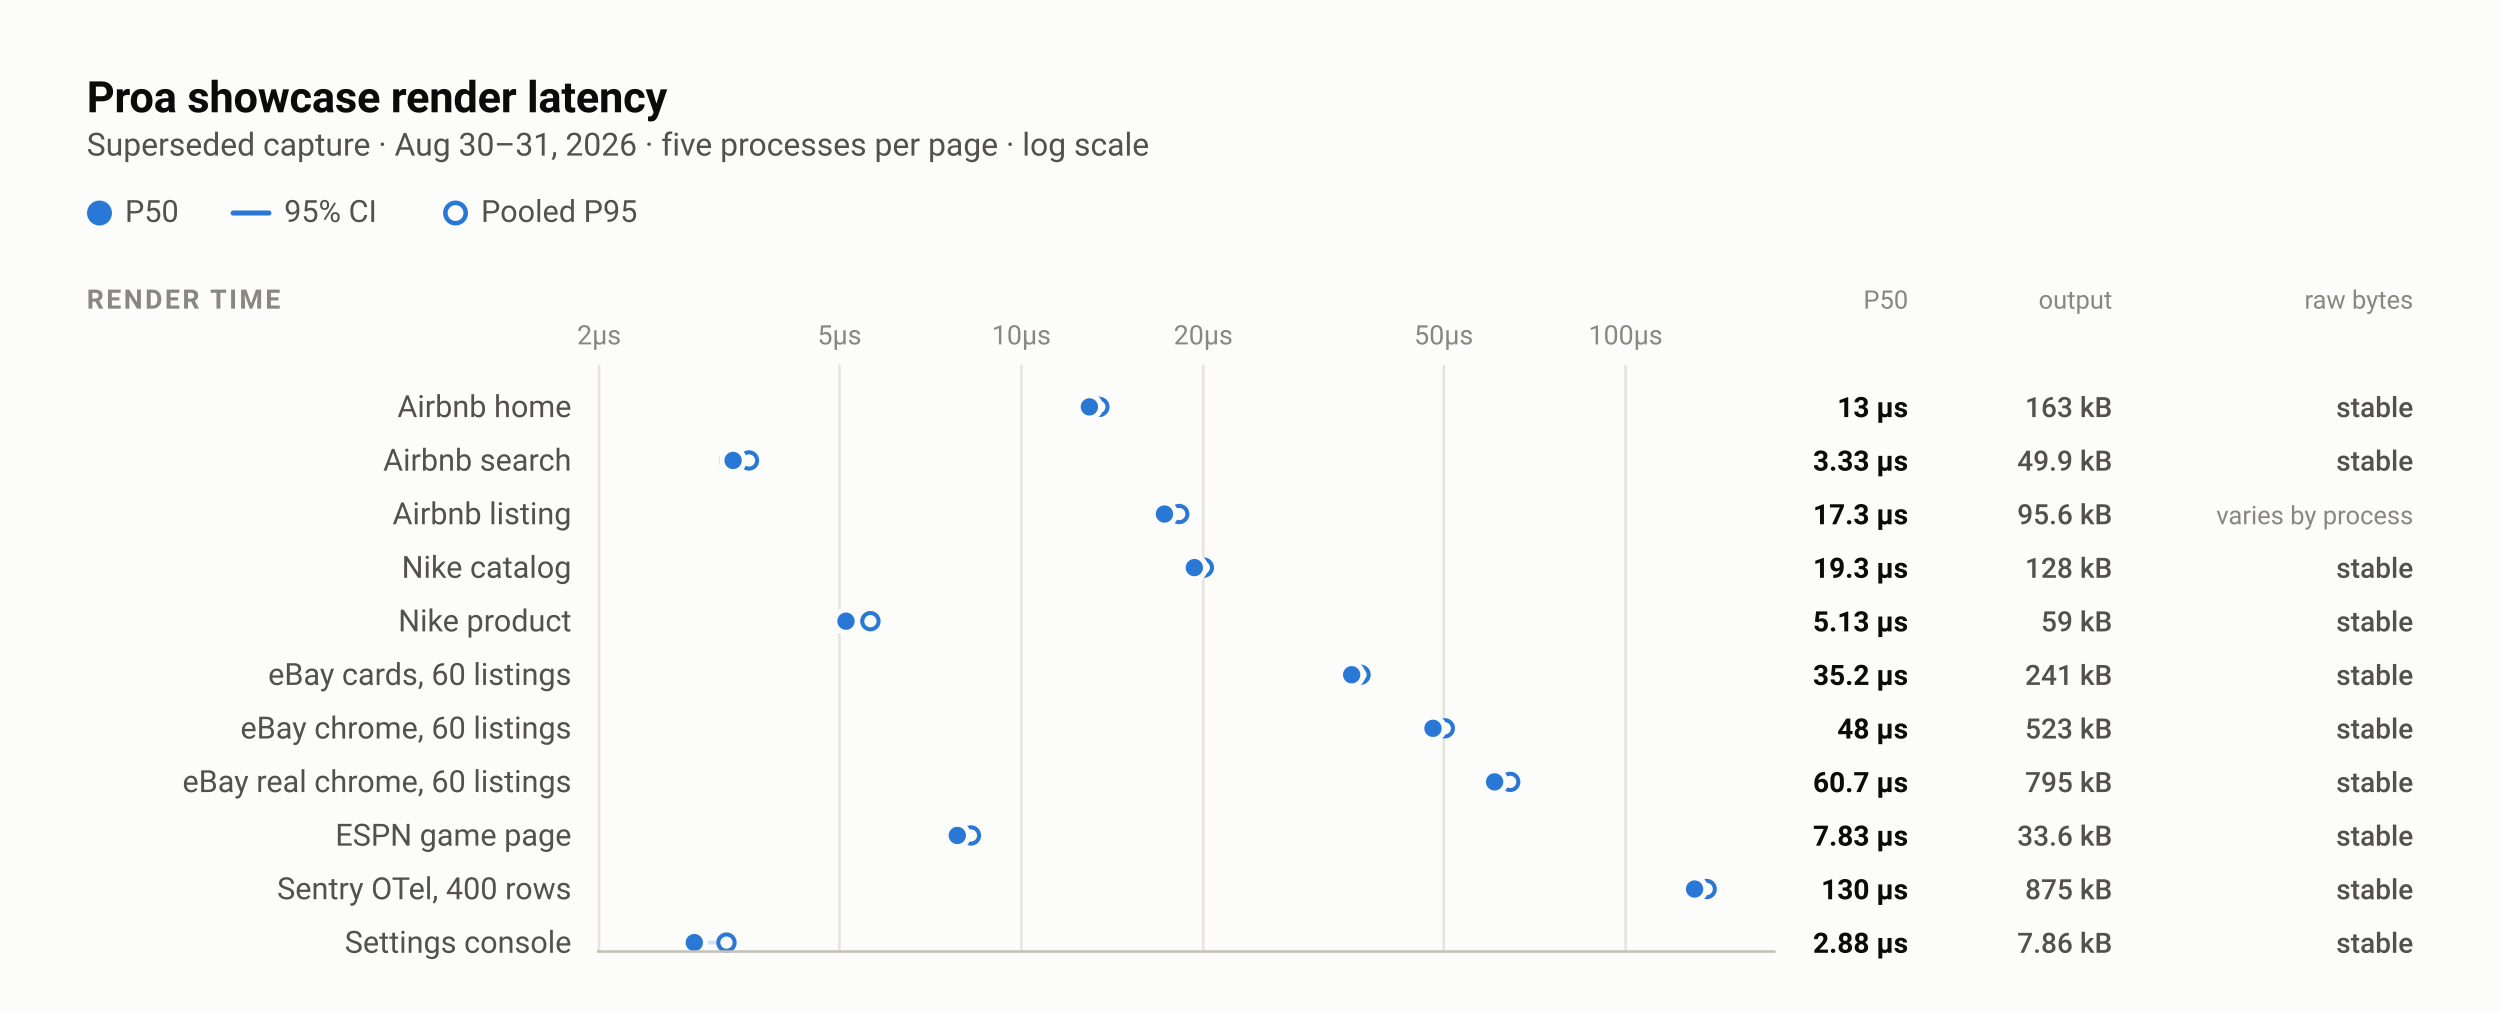
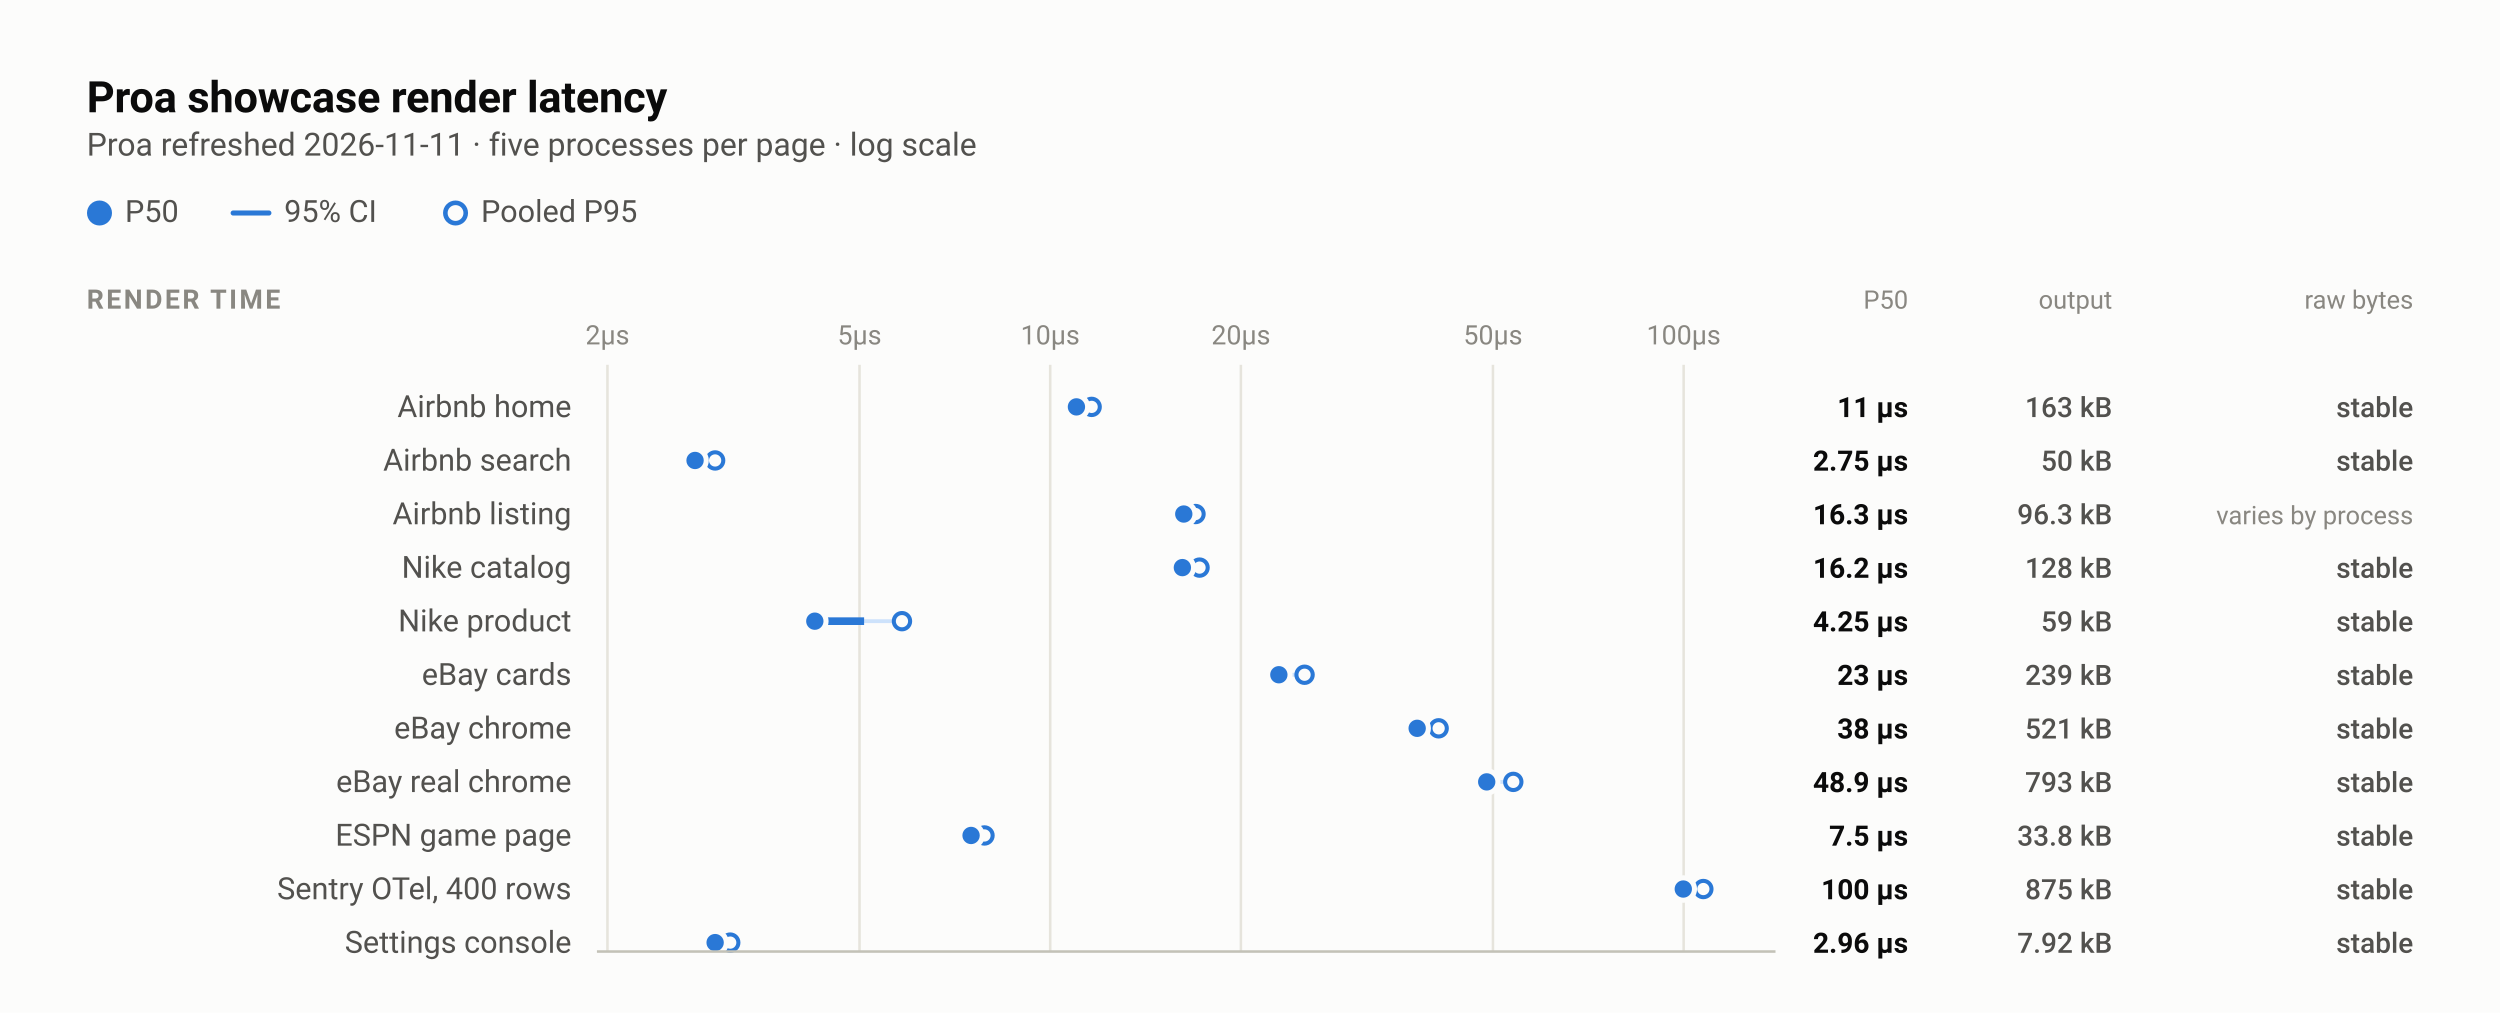
<svg xmlns="http://www.w3.org/2000/svg" width="980" height="397" viewBox="0 0 980 397" role="img" aria-labelledby="ttl dsc">
  <style>
  text { font-family: system-ui, -apple-system, "Segoe UI", Roboto, "Helvetica Neue", Arial, sans-serif; }
  .t   { font-size: 17px; font-weight: 600; fill: #0b0b0b; letter-spacing: -.005em; }
  .d   { font-size: 12.5px; font-weight: 400; fill: #52514e; }
  .eb  { font-size: 10.5px; font-weight: 600; fill: #898781; letter-spacing: .09em; }
  .cat { font-size: 12px; font-weight: 400; fill: #52514e; }
  .catb{ font-size: 12px; font-weight: 600; fill: #0b0b0b; }
  .lg  { font-size: 12px; font-weight: 400; fill: #52514e; }
  .tick{ font-size: 10.5px; font-weight: 400; fill: #898781; font-variant-numeric: tabular-nums; }
  .val { font-size: 11px; font-weight: 500; fill: #52514e; font-variant-numeric: tabular-nums;
         paint-order: stroke; stroke: #fcfcfb; stroke-width: 3.5px; stroke-linejoin: round; }
  .valb{ font-size: 11px; font-weight: 600; fill: #0b0b0b; font-variant-numeric: tabular-nums;
         paint-order: stroke; stroke: #fcfcfb; stroke-width: 3.5px; stroke-linejoin: round; }
  .valw{ font-size: 11px; font-weight: 600; fill: #fcfcfb; font-variant-numeric: tabular-nums; }
  .note{ font-size: 10px; font-weight: 400; fill: #898781; }
  .mono{ font-family: ui-monospace, SFMono-Regular, "SF Mono", Menlo, Consolas, monospace; }
  .end { text-anchor: end; }
  .mid { text-anchor: middle; }
</style>
  <rect width="980" height="397" fill="#fcfcfb" />
  <text x="34" y="44" class="t">Proa showcase render latency</text>
-   <text x="34" y="61" class="d">Superseded capture · Aug 30–31, 2026 · five processes per page · log scale</text>
+   <text x="34" y="61" class="d">Proa refreshed 2026-11-11 · five processes per page · log scale</text>
  <circle cx="39" cy="83.5" r="4" fill="#2a78d6" stroke="#2a78d6" stroke-width="1.8" />
  <text x="49" y="87" class="lg">P50</text>
  <path d="M91.4 83.5h14" stroke="#2a78d6" stroke-width="2" stroke-linecap="round" />
  <text x="111.4" y="87" class="lg">95% CI</text>
  <circle cx="178.57" cy="83.5" r="4" fill="#fcfcfb" stroke="#2a78d6" stroke-width="1.8" />
  <text x="188.57" y="87" class="lg">Pooled P95</text>
  <text x="34" y="121" class="eb">RENDER TIME</text>
  <text x="748" y="121" class="note end">P50</text>
  <text x="828" y="121" class="note end">output</text>
  <text x="946" y="121" class="note end">raw bytes</text>
-   <path d="M234.84 143L234.84 373" stroke="#e6e4dc" stroke-width="1" />
-   <text x="234.84" y="135" class="tick mid">2µs</text>
-   <path d="M329.09 143L329.09 373" stroke="#e6e4dc" stroke-width="1" />
-   <text x="329.09" y="135" class="tick mid">5µs</text>
-   <path d="M400.38 143L400.38 373" stroke="#e6e4dc" stroke-width="1" />
-   <text x="400.38" y="135" class="tick mid">10µs</text>
-   <path d="M471.68 143L471.68 373" stroke="#e6e4dc" stroke-width="1" />
-   <text x="471.68" y="135" class="tick mid">20µs</text>
-   <path d="M565.93 143L565.93 373" stroke="#e6e4dc" stroke-width="1" />
-   <text x="565.93" y="135" class="tick mid">50µs</text>
-   <path d="M637.23 143L637.23 373" stroke="#e6e4dc" stroke-width="1" />
-   <text x="637.23" y="135" class="tick mid">100µs</text>
+   <path d="M238.12 143L238.12 373" stroke="#e6e4dc" stroke-width="1" />
+   <text x="238.12" y="135" class="tick mid">2µs</text>
+   <path d="M336.93 143L336.93 373" stroke="#e6e4dc" stroke-width="1" />
+   <text x="336.93" y="135" class="tick mid">5µs</text>
+   <path d="M411.68 143L411.68 373" stroke="#e6e4dc" stroke-width="1" />
+   <text x="411.68" y="135" class="tick mid">10µs</text>
+   <path d="M486.43 143L486.43 373" stroke="#e6e4dc" stroke-width="1" />
+   <text x="486.43" y="135" class="tick mid">20µs</text>
+   <path d="M585.24 143L585.24 373" stroke="#e6e4dc" stroke-width="1" />
+   <text x="585.24" y="135" class="tick mid">50µs</text>
+   <path d="M659.99 143L659.99 373" stroke="#e6e4dc" stroke-width="1" />
+   <text x="659.99" y="135" class="tick mid">100µs</text>
  <text x="224" y="163.5" class="cat end">Airbnb home</text>
-   <path d="M427.04 159.5L430.94 159.5" stroke="#cde2fb" stroke-width="1.5" />
-   <path d="M427.04 159.5L427.37 159.5" stroke="#2a78d6" stroke-width="3" />
-   <circle cx="430.94" cy="159.5" r="3.2" fill="#fcfcfb" stroke="#2a78d6" stroke-width="1.6" />
-   <circle cx="427.04" cy="159.5" r="4.4" fill="#2a78d6" stroke="#fcfcfb" stroke-width="2" />
-   <text x="748" y="163.5" class="valb end">13 µs</text>
+   <path d="M421.96 159.5L427.92 159.5" stroke="#cde2fb" stroke-width="1.5" />
+   <path d="M421.55 159.5L423.18 159.5" stroke="#2a78d6" stroke-width="3" />
+   <circle cx="427.92" cy="159.5" r="3.2" fill="#fcfcfb" stroke="#2a78d6" stroke-width="1.6" />
+   <circle cx="421.96" cy="159.5" r="4.4" fill="#2a78d6" stroke="#fcfcfb" stroke-width="2" />
+   <text x="748" y="163.5" class="valb end">11 µs</text>
  <text x="828" y="163.5" class="val end">163 kB</text>
  <text x="946" y="163.5" class="val end">stable</text>
  <text x="224" y="184.5" class="cat end">Airbnb search</text>
-   <path d="M287.37 180.5L293.6 180.5" stroke="#cde2fb" stroke-width="1.5" />
-   <path d="M282.11 180.5L289.9 180.5" stroke="#2a78d6" stroke-width="3" />
-   <circle cx="293.6" cy="180.5" r="3.2" fill="#fcfcfb" stroke="#2a78d6" stroke-width="1.6" />
-   <circle cx="287.37" cy="180.5" r="4.4" fill="#2a78d6" stroke="#fcfcfb" stroke-width="2" />
-   <text x="748" y="184.5" class="valb end">3.33 µs</text>
-   <text x="828" y="184.5" class="val end">49.9 kB</text>
+   <path d="M272.46 180.5L280.33 180.5" stroke="#cde2fb" stroke-width="1.5" />
+   <path d="M272.46 180.5L274.1 180.5" stroke="#2a78d6" stroke-width="3" />
+   <circle cx="280.33" cy="180.5" r="3.2" fill="#fcfcfb" stroke="#2a78d6" stroke-width="1.6" />
+   <circle cx="272.46" cy="180.5" r="4.4" fill="#2a78d6" stroke="#fcfcfb" stroke-width="2" />
+   <text x="748" y="184.5" class="valb end">2.75 µs</text>
+   <text x="828" y="184.5" class="val end">50 kB</text>
  <text x="946" y="184.5" class="val end">stable</text>
  <text x="224" y="205.5" class="cat end">Airbnb listing</text>
-   <path d="M456.47 201.5L462.26 201.5" stroke="#cde2fb" stroke-width="1.5" />
-   <path d="M455.47 201.5L456.72 201.5" stroke="#2a78d6" stroke-width="3" />
-   <circle cx="462.26" cy="201.5" r="3.2" fill="#fcfcfb" stroke="#2a78d6" stroke-width="1.6" />
-   <circle cx="456.47" cy="201.5" r="4.4" fill="#2a78d6" stroke="#fcfcfb" stroke-width="2" />
-   <text x="748" y="205.5" class="valb end">17.3 µs</text>
-   <text x="828" y="205.5" class="val end">95.6 kB</text>
+   <path d="M464.04 201.5L468.64 201.5" stroke="#cde2fb" stroke-width="1.5" />
+   <path d="M463.21 201.5L464.59 201.5" stroke="#2a78d6" stroke-width="3" />
+   <circle cx="468.64" cy="201.5" r="3.2" fill="#fcfcfb" stroke="#2a78d6" stroke-width="1.6" />
+   <circle cx="464.04" cy="201.5" r="4.4" fill="#2a78d6" stroke="#fcfcfb" stroke-width="2" />
+   <text x="748" y="205.5" class="valb end">16.3 µs</text>
+   <text x="828" y="205.5" class="val end">96.3 kB</text>
  <text x="946" y="205.5" class="note end">varies by process</text>
  <text x="224" y="226.5" class="cat end">Nike catalog</text>
-   <path d="M468.19 222.5L471.9 222.5" stroke="#cde2fb" stroke-width="1.5" />
-   <path d="M467.75 222.5L468.64 222.5" stroke="#2a78d6" stroke-width="3" />
-   <circle cx="471.9" cy="222.5" r="3.2" fill="#fcfcfb" stroke="#2a78d6" stroke-width="1.6" />
-   <circle cx="468.19" cy="222.5" r="4.4" fill="#2a78d6" stroke="#fcfcfb" stroke-width="2" />
-   <text x="748" y="226.5" class="valb end">19.3 µs</text>
+   <path d="M463.49 222.5L470.22 222.5" stroke="#cde2fb" stroke-width="1.5" />
+   <path d="M462.65 222.5L465.41 222.5" stroke="#2a78d6" stroke-width="3" />
+   <circle cx="470.22" cy="222.5" r="3.2" fill="#fcfcfb" stroke="#2a78d6" stroke-width="1.6" />
+   <circle cx="463.49" cy="222.5" r="4.4" fill="#2a78d6" stroke="#fcfcfb" stroke-width="2" />
+   <text x="748" y="226.5" class="valb end">16.2 µs</text>
  <text x="828" y="226.5" class="val end">128 kB</text>
  <text x="946" y="226.5" class="val end">stable</text>
  <text x="224" y="247.5" class="cat end">Nike product</text>
-   <path d="M331.63 243.5L341.2 243.5" stroke="#cde2fb" stroke-width="1.5" />
-   <path d="M329.09 243.5L334.1 243.5" stroke="#2a78d6" stroke-width="3" />
-   <circle cx="341.2" cy="243.5" r="3.2" fill="#fcfcfb" stroke="#2a78d6" stroke-width="1.6" />
-   <circle cx="331.63" cy="243.5" r="4.4" fill="#2a78d6" stroke="#fcfcfb" stroke-width="2" />
-   <text x="748" y="247.5" class="valb end">5.13 µs</text>
+   <path d="M319.41 243.5L353.57 243.5" stroke="#cde2fb" stroke-width="1.5" />
+   <path d="M319.41 243.5L338.73 243.5" stroke="#2a78d6" stroke-width="3" />
+   <circle cx="353.57" cy="243.5" r="3.2" fill="#fcfcfb" stroke="#2a78d6" stroke-width="1.6" />
+   <circle cx="319.41" cy="243.5" r="4.4" fill="#2a78d6" stroke="#fcfcfb" stroke-width="2" />
+   <text x="748" y="247.5" class="valb end">4.25 µs</text>
  <text x="828" y="247.5" class="val end">59 kB</text>
  <text x="946" y="247.5" class="val end">stable</text>
-   <text x="224" y="268.5" class="cat end">eBay cards, 60 listings</text>
-   <path d="M529.85 264.5L533.32 264.5" stroke="#cde2fb" stroke-width="1.5" />
-   <path d="M529.24 264.5L529.98 264.5" stroke="#2a78d6" stroke-width="3" />
-   <circle cx="533.32" cy="264.5" r="3.2" fill="#fcfcfb" stroke="#2a78d6" stroke-width="1.6" />
-   <circle cx="529.85" cy="264.5" r="4.4" fill="#2a78d6" stroke="#fcfcfb" stroke-width="2" />
-   <text x="748" y="268.5" class="valb end">35.2 µs</text>
-   <text x="828" y="268.5" class="val end">241 kB</text>
+   <text x="224" y="268.5" class="cat end">eBay cards</text>
+   <path d="M501.31 264.5L511.39 264.5" stroke="#cde2fb" stroke-width="1.5" />
+   <path d="M501.11 264.5L501.5 264.5" stroke="#2a78d6" stroke-width="3" />
+   <circle cx="511.39" cy="264.5" r="3.2" fill="#fcfcfb" stroke="#2a78d6" stroke-width="1.6" />
+   <circle cx="501.31" cy="264.5" r="4.4" fill="#2a78d6" stroke="#fcfcfb" stroke-width="2" />
+   <text x="748" y="268.5" class="valb end">23 µs</text>
+   <text x="828" y="268.5" class="val end">239 kB</text>
  <text x="946" y="268.5" class="val end">stable</text>
-   <text x="224" y="289.5" class="cat end">eBay chrome, 60 listings</text>
-   <path d="M561.73 285.5L566.36 285.5" stroke="#cde2fb" stroke-width="1.5" />
-   <path d="M561.19 285.5L562 285.5" stroke="#2a78d6" stroke-width="3" />
-   <circle cx="566.36" cy="285.5" r="3.2" fill="#fcfcfb" stroke="#2a78d6" stroke-width="1.6" />
-   <circle cx="561.73" cy="285.5" r="4.4" fill="#2a78d6" stroke="#fcfcfb" stroke-width="2" />
-   <text x="748" y="289.5" class="valb end">48 µs</text>
-   <text x="828" y="289.5" class="val end">523 kB</text>
+   <text x="224" y="289.5" class="cat end">eBay chrome</text>
+   <path d="M555.53 285.5L563.95 285.5" stroke="#cde2fb" stroke-width="1.5" />
+   <path d="M555.05 285.5L555.53 285.5" stroke="#2a78d6" stroke-width="3" />
+   <circle cx="563.95" cy="285.5" r="3.2" fill="#fcfcfb" stroke="#2a78d6" stroke-width="1.6" />
+   <circle cx="555.53" cy="285.5" r="4.4" fill="#2a78d6" stroke="#fcfcfb" stroke-width="2" />
+   <text x="748" y="289.5" class="valb end">38 µs</text>
+   <text x="828" y="289.5" class="val end">521 kB</text>
  <text x="946" y="289.5" class="val end">stable</text>
-   <text x="224" y="310.5" class="cat end">eBay real chrome, 60 listings</text>
-   <path d="M585.89 306.5L591.99 306.5" stroke="#cde2fb" stroke-width="1.5" />
-   <path d="M585.82 306.5L586.6 306.5" stroke="#2a78d6" stroke-width="3" />
-   <circle cx="591.99" cy="306.5" r="3.2" fill="#fcfcfb" stroke="#2a78d6" stroke-width="1.6" />
-   <circle cx="585.89" cy="306.5" r="4.4" fill="#2a78d6" stroke="#fcfcfb" stroke-width="2" />
-   <text x="748" y="310.5" class="valb end">60.7 µs</text>
-   <text x="828" y="310.5" class="val end">795 kB</text>
+   <text x="224" y="310.5" class="cat end">eBay real chrome</text>
+   <path d="M582.79 306.5L593.21 306.5" stroke="#cde2fb" stroke-width="1.5" />
+   <path d="M582.6 306.5L583.06 306.5" stroke="#2a78d6" stroke-width="3" />
+   <circle cx="593.21" cy="306.5" r="3.2" fill="#fcfcfb" stroke="#2a78d6" stroke-width="1.6" />
+   <circle cx="582.79" cy="306.5" r="4.4" fill="#2a78d6" stroke="#fcfcfb" stroke-width="2" />
+   <text x="748" y="310.5" class="valb end">48.9 µs</text>
+   <text x="828" y="310.5" class="val end">793 kB</text>
  <text x="946" y="310.5" class="val end">stable</text>
  <text x="224" y="331.5" class="cat end">ESPN game page</text>
-   <path d="M375.26 327.5L380.6 327.5" stroke="#cde2fb" stroke-width="1.5" />
-   <path d="M374.17 327.5L377.43 327.5" stroke="#2a78d6" stroke-width="3" />
-   <circle cx="380.6" cy="327.5" r="3.2" fill="#fcfcfb" stroke="#2a78d6" stroke-width="1.6" />
-   <circle cx="375.26" cy="327.5" r="4.4" fill="#2a78d6" stroke="#fcfcfb" stroke-width="2" />
-   <text x="748" y="331.5" class="valb end">7.83 µs</text>
-   <text x="828" y="331.5" class="val end">33.6 kB</text>
+   <path d="M380.66 327.5L385.92 327.5" stroke="#cde2fb" stroke-width="1.5" />
+   <path d="M380.05 327.5L381.26 327.5" stroke="#2a78d6" stroke-width="3" />
+   <circle cx="385.92" cy="327.5" r="3.2" fill="#fcfcfb" stroke="#2a78d6" stroke-width="1.6" />
+   <circle cx="380.66" cy="327.5" r="4.4" fill="#2a78d6" stroke="#fcfcfb" stroke-width="2" />
+   <text x="748" y="331.5" class="valb end">7.5 µs</text>
+   <text x="828" y="331.5" class="val end">33.8 kB</text>
  <text x="946" y="331.5" class="val end">stable</text>
  <text x="224" y="352.5" class="cat end">Sentry OTel, 400 rows</text>
-   <path d="M664.28 348.5L669.01 348.5" stroke="#cde2fb" stroke-width="1.5" />
-   <path d="M664.02 348.5L667.87 348.5" stroke="#2a78d6" stroke-width="3" />
-   <circle cx="669.01" cy="348.5" r="3.2" fill="#fcfcfb" stroke="#2a78d6" stroke-width="1.6" />
-   <circle cx="664.28" cy="348.5" r="4.4" fill="#2a78d6" stroke="#fcfcfb" stroke-width="2" />
-   <text x="748" y="352.5" class="valb end">130 µs</text>
+   <path d="M659.85 348.5L667.71 348.5" stroke="#cde2fb" stroke-width="1.5" />
+   <path d="M658.31 348.5L661.2 348.5" stroke="#2a78d6" stroke-width="3" />
+   <circle cx="667.71" cy="348.5" r="3.2" fill="#fcfcfb" stroke="#2a78d6" stroke-width="1.6" />
+   <circle cx="659.85" cy="348.5" r="4.4" fill="#2a78d6" stroke="#fcfcfb" stroke-width="2" />
+   <text x="748" y="352.5" class="valb end">100 µs</text>
  <text x="828" y="352.5" class="val end">875 kB</text>
  <text x="946" y="352.5" class="val end">stable</text>
  <text x="224" y="373.5" class="cat end">Settings console</text>
-   <path d="M272.17 369.5L284.78 369.5" stroke="#cde2fb" stroke-width="1.5" />
-   <path d="M270.69 369.5L275.09 369.5" stroke="#2a78d6" stroke-width="3" />
-   <circle cx="284.78" cy="369.5" r="3.2" fill="#fcfcfb" stroke="#2a78d6" stroke-width="1.6" />
-   <circle cx="272.17" cy="369.5" r="4.4" fill="#2a78d6" stroke="#fcfcfb" stroke-width="2" />
-   <text x="748" y="373.5" class="valb end">2.88 µs</text>
-   <text x="828" y="373.5" class="val end">7.86 kB</text>
+   <path d="M280.33 369.5L286.25 369.5" stroke="#cde2fb" stroke-width="1.5" />
+   <path d="M278.82 369.5L280.33 369.5" stroke="#2a78d6" stroke-width="3" />
+   <circle cx="286.25" cy="369.5" r="3.2" fill="#fcfcfb" stroke="#2a78d6" stroke-width="1.6" />
+   <circle cx="280.33" cy="369.5" r="4.4" fill="#2a78d6" stroke="#fcfcfb" stroke-width="2" />
+   <text x="748" y="373.5" class="valb end">2.96 µs</text>
+   <text x="828" y="373.5" class="val end">7.92 kB</text>
  <text x="946" y="373.5" class="val end">stable</text>
  <path d="M234 373L696 373" stroke="#c3c2b7" stroke-width="1" />
</svg>
